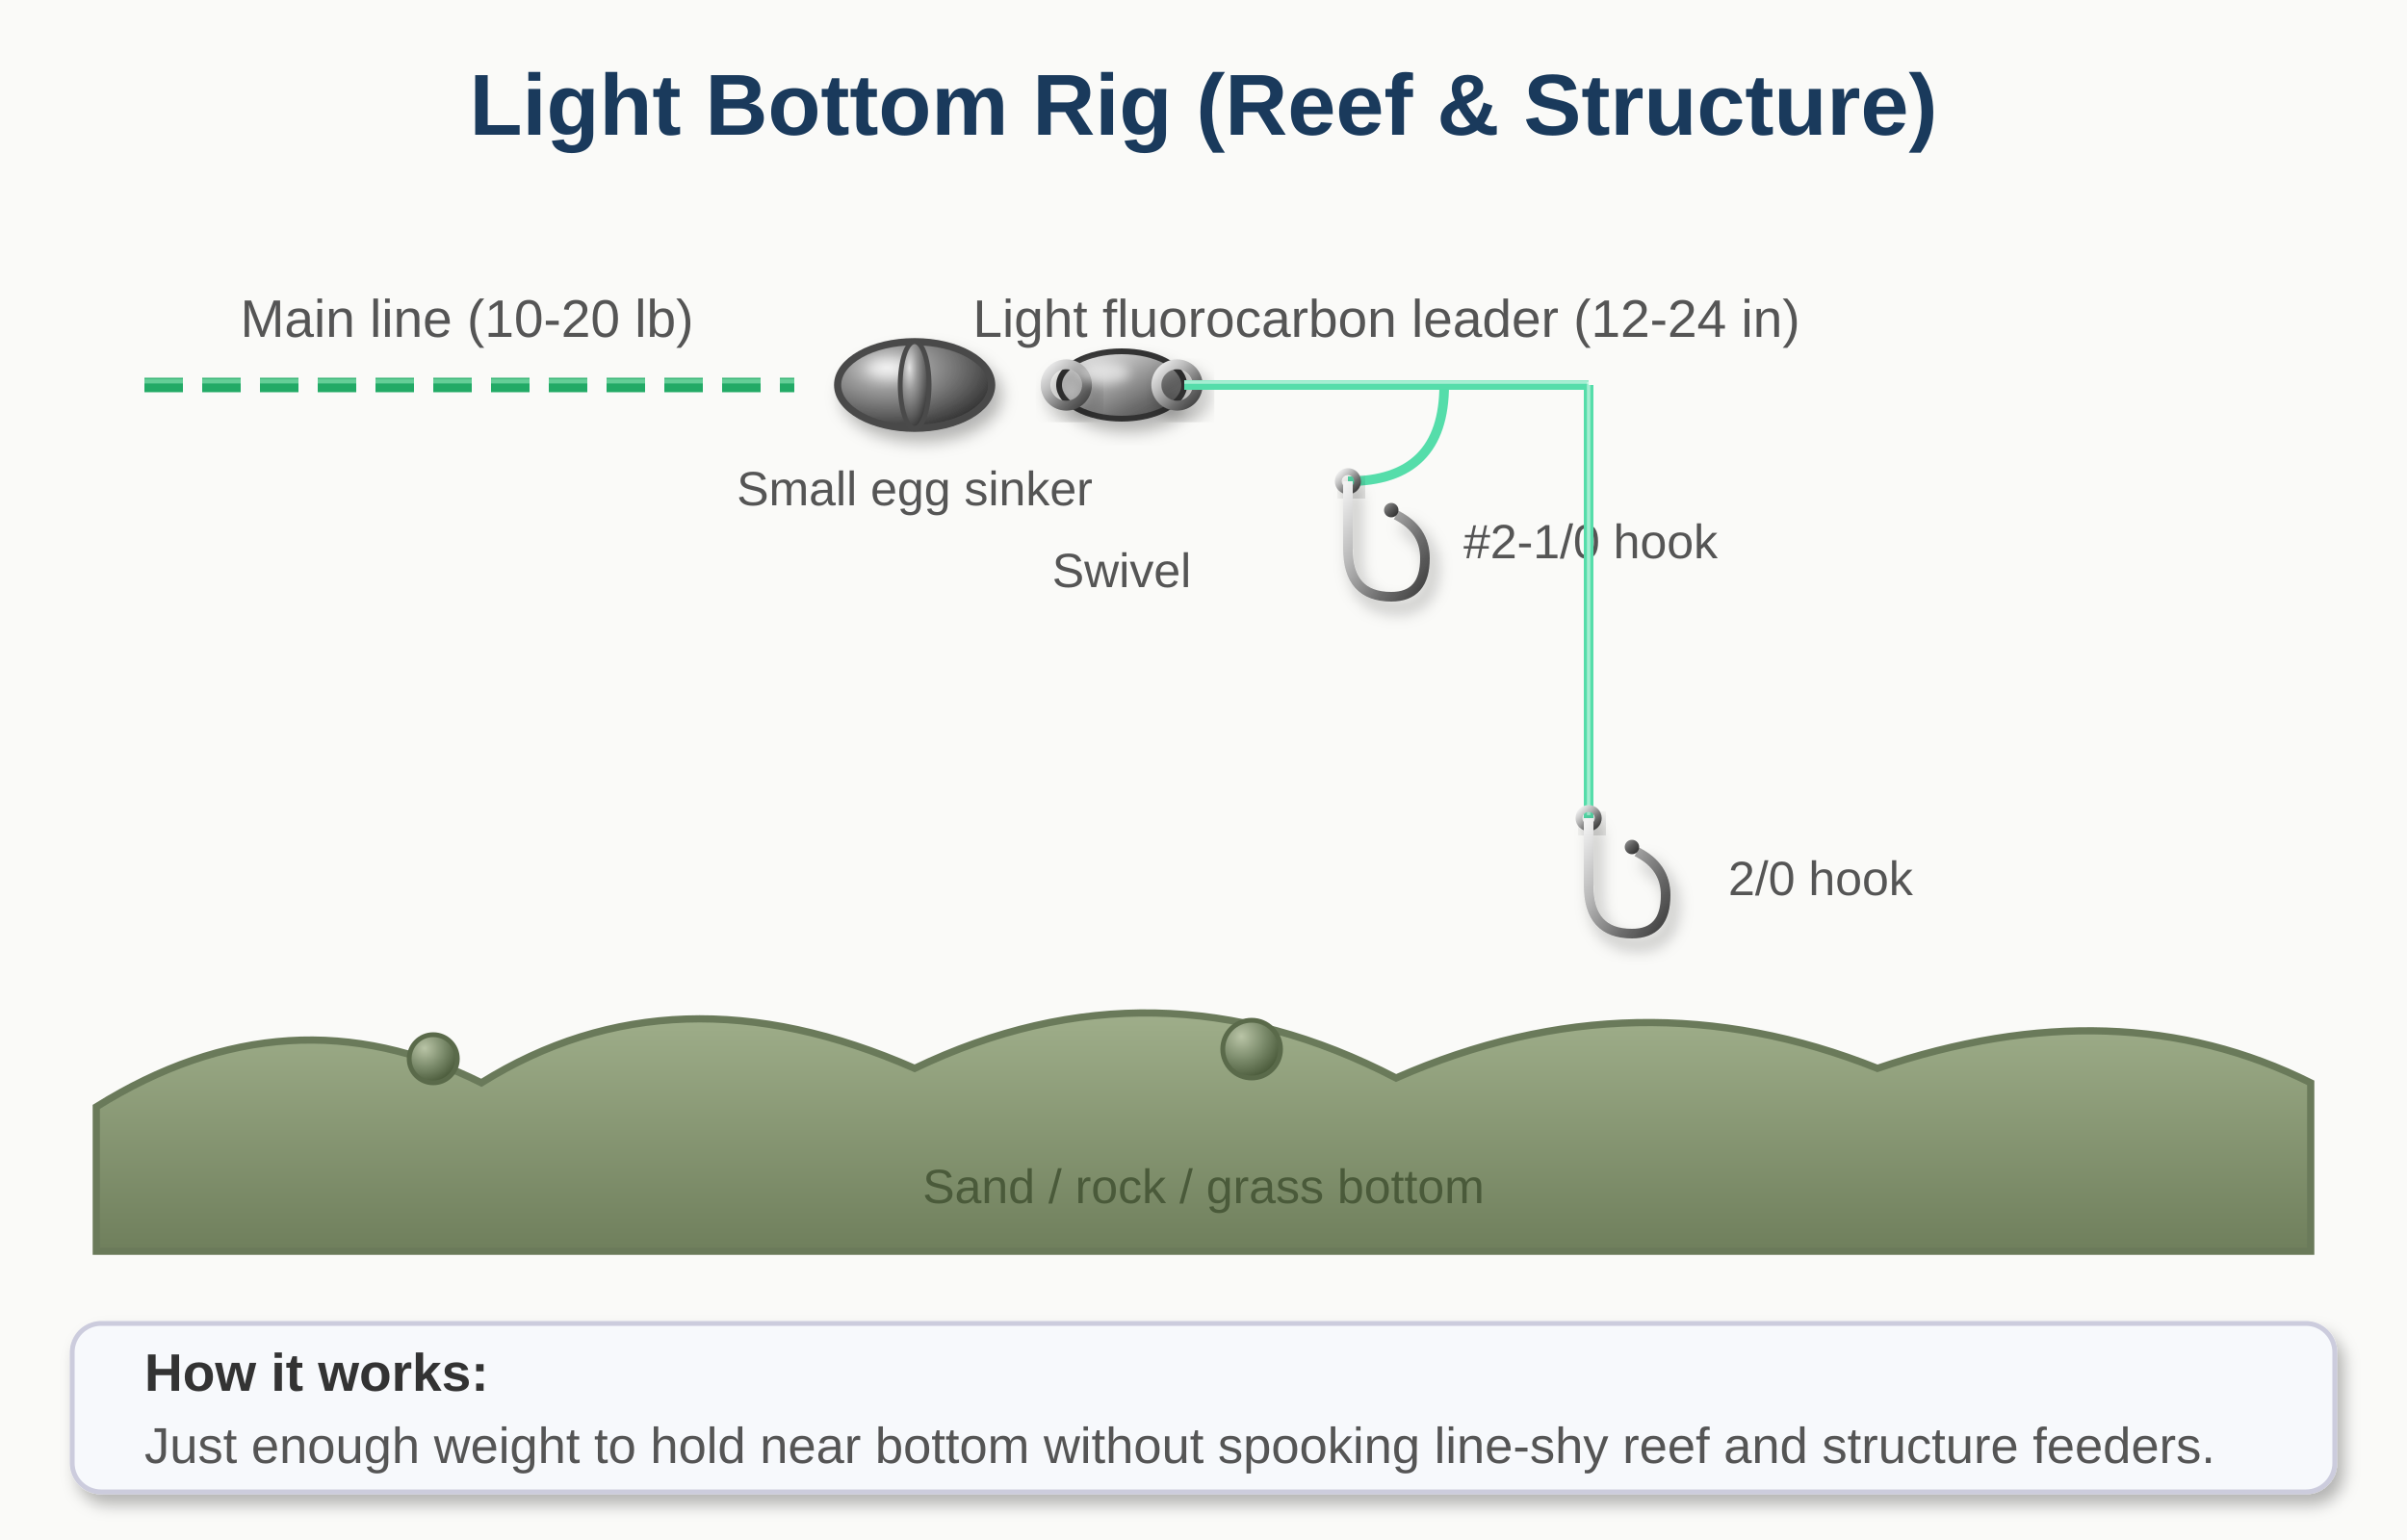
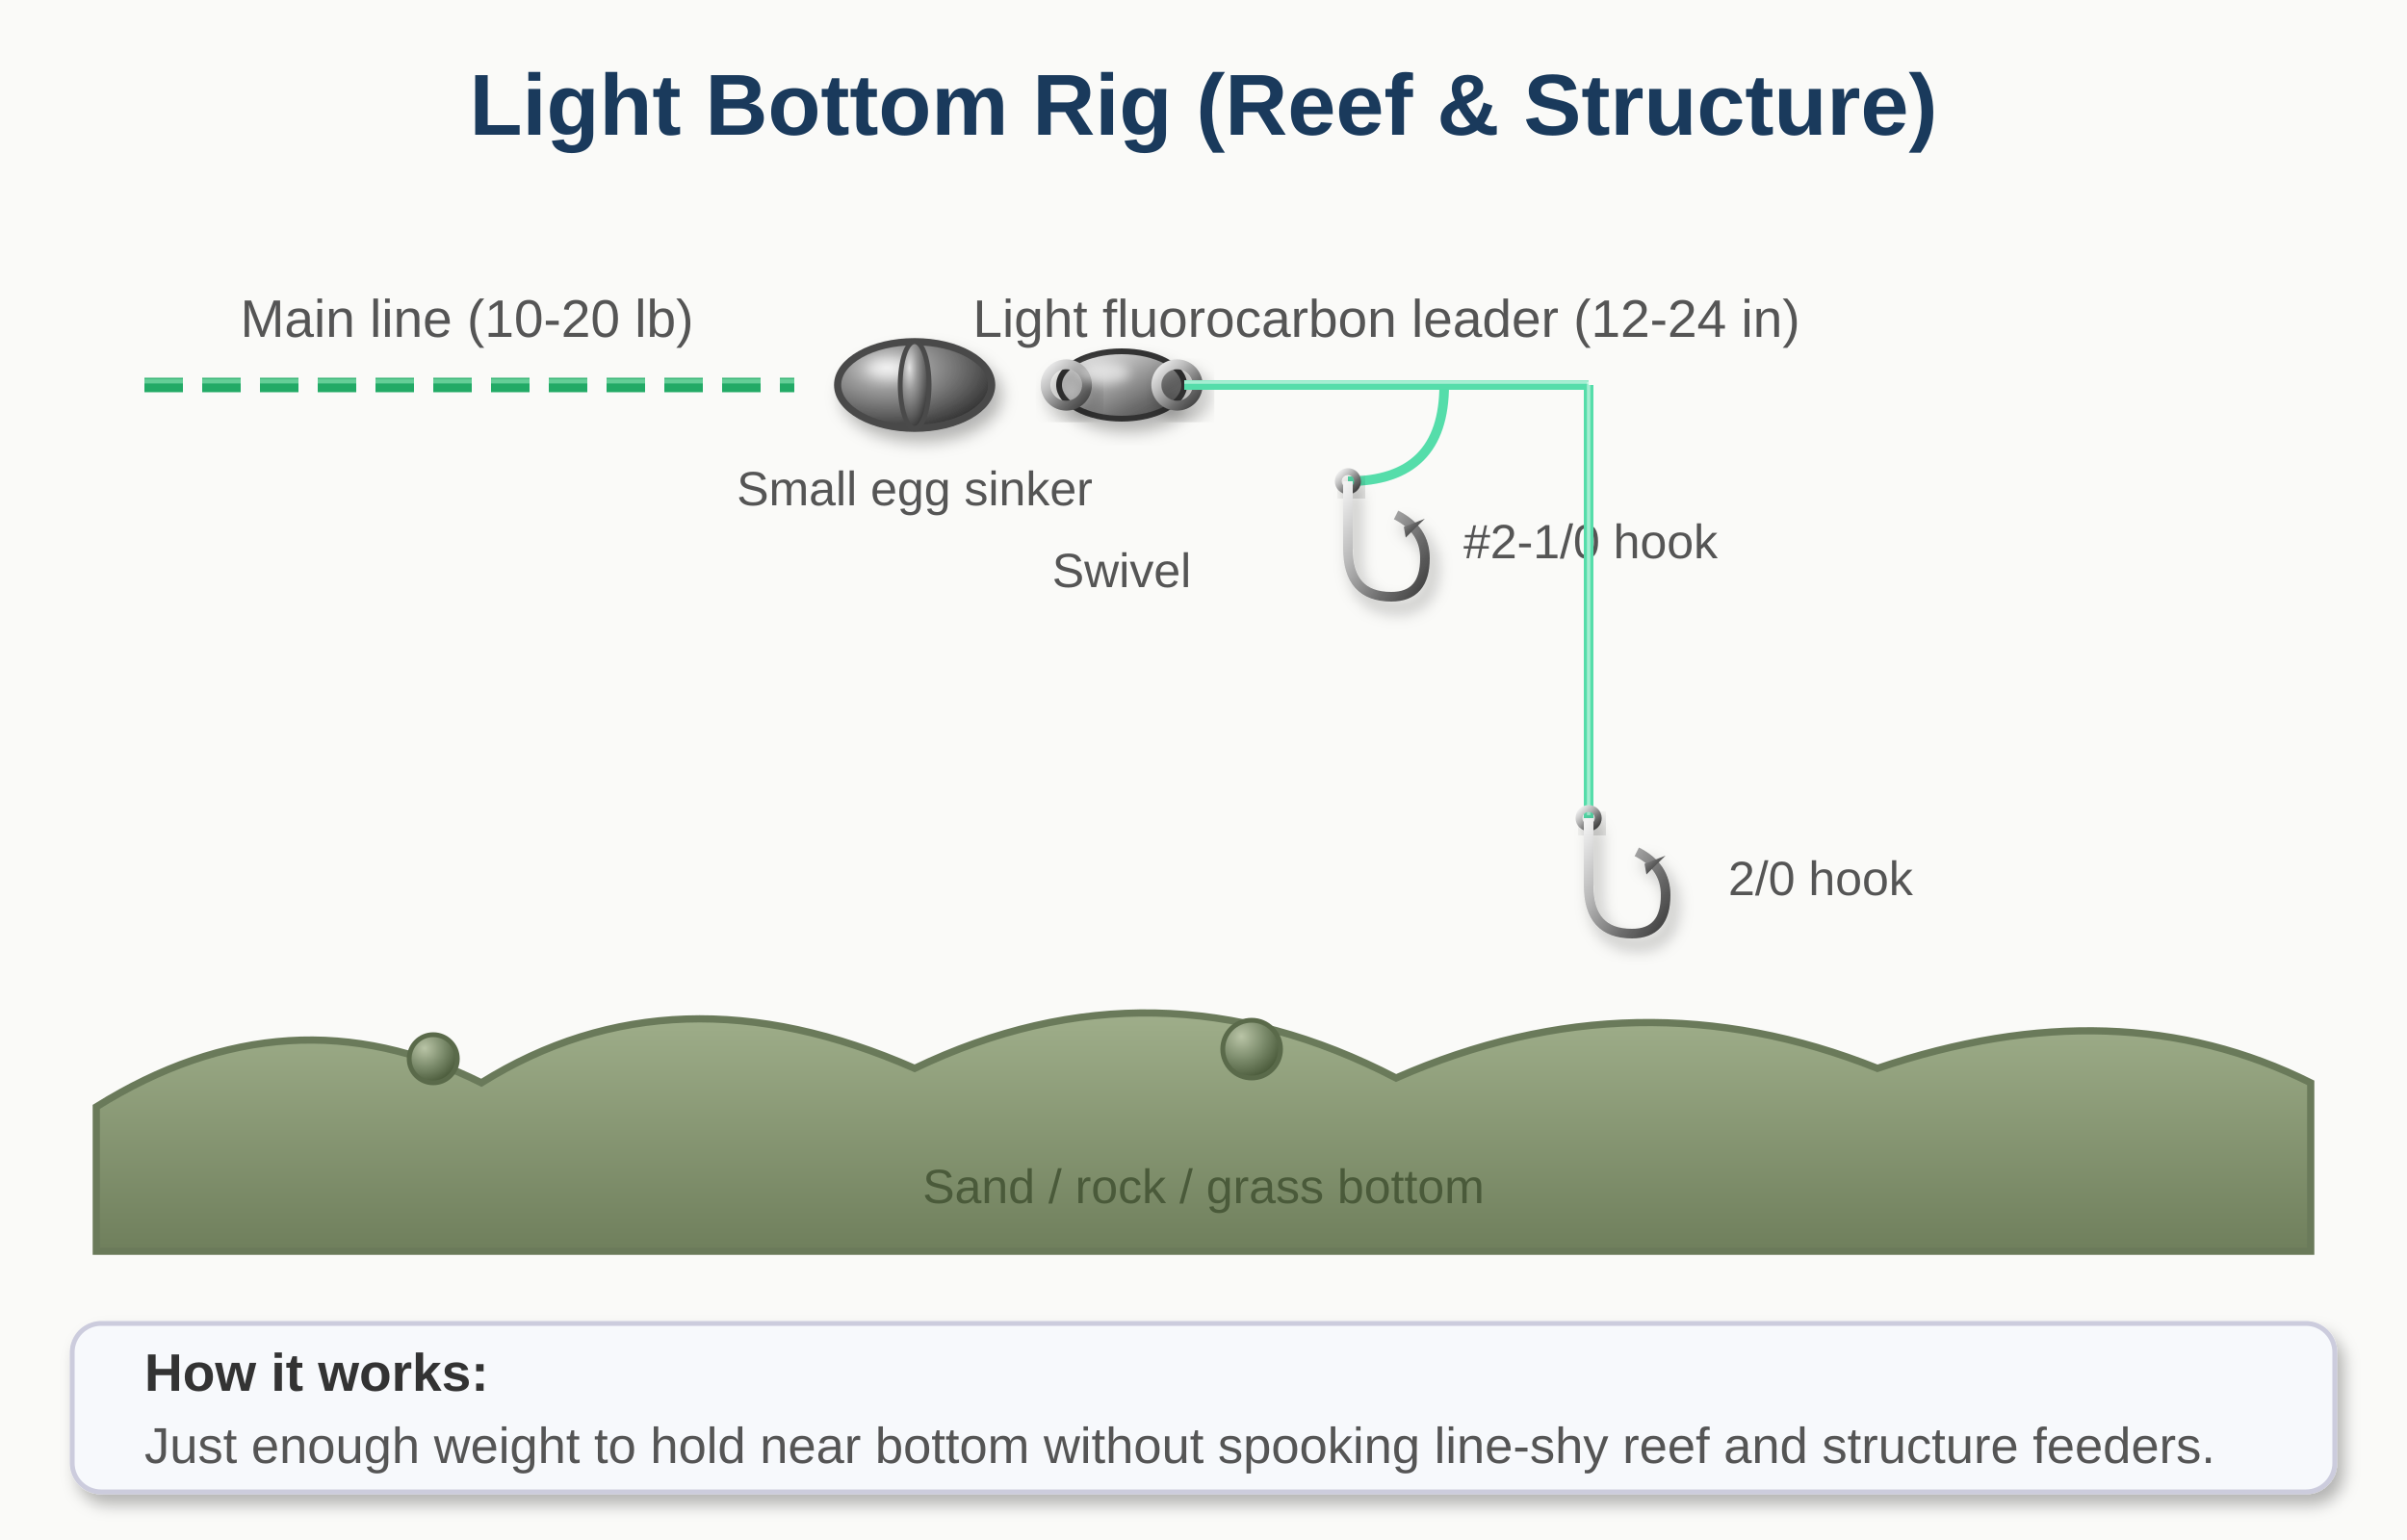
<svg xmlns="http://www.w3.org/2000/svg" viewBox="0 0 500 320" font-family="Arial, sans-serif">
  <rect x="0" y="0" width="500" height="320" fill="#FAFAF8" />
  <defs>
    <linearGradient id="seafloorGrad" x1="0%" y1="0%" x2="0%" y2="100%">
      <stop offset="0%" stop-color="#9fae8a" />
      <stop offset="100%" stop-color="#6f7f5c" />
    </linearGradient>
    <radialGradient id="pebbleGrad" cx="32%" cy="28%" r="75%">
      <stop offset="0%" stop-color="#b9c4a6" />
      <stop offset="55%" stop-color="#7a8a6a" />
      <stop offset="100%" stop-color="#4a5a3a" />
    </radialGradient>
    <radialGradient id="baitGrad" cx="35%" cy="30%" r="75%">
      <stop offset="0%" stop-color="#ffe4c4" />
      <stop offset="45%" stop-color="#e8b48a" />
      <stop offset="100%" stop-color="#b5794a" />
    </radialGradient>
    <filter id="glossBlur" x="-60%" y="-60%" width="220%" height="220%">
      <feGaussianBlur stdDeviation="1.1" />
    </filter>
  </defs>
  <defs>
    <linearGradient id="steelGrad" x1="0%" y1="0%" x2="100%" y2="100%">
      <stop offset="0%" stop-color="#f2f2f2" />
      <stop offset="35%" stop-color="#b8b8b8" />
      <stop offset="70%" stop-color="#6e6e6e" />
      <stop offset="100%" stop-color="#3d3d3d" />
    </linearGradient>
    <linearGradient id="steelGradDark" x1="0%" y1="0%" x2="100%" y2="100%">
      <stop offset="0%" stop-color="#9a9a9a" />
      <stop offset="45%" stop-color="#5c5c5c" />
      <stop offset="100%" stop-color="#242424" />
    </linearGradient>
    <radialGradient id="leadGrad" cx="32%" cy="30%" r="75%">
      <stop offset="0%" stop-color="#e2e2e2" />
      <stop offset="35%" stop-color="#9a9a9a" />
      <stop offset="75%" stop-color="#5c5c5c" />
      <stop offset="100%" stop-color="#333333" />
    </radialGradient>
    <filter id="softShadow" x="-40%" y="-40%" width="180%" height="180%">
      <feDropShadow dx="1.4" dy="2.2" stdDeviation="1.6" flood-color="#000000" flood-opacity="0.28" />
    </filter>
  </defs>
  <text x="250" y="28" text-anchor="middle" font-size="18" font-weight="bold" fill="#1a3a5c">Light Bottom Rig (Reef &amp; Structure)</text>
  <line x1="30" y1="80" x2="165" y2="80" stroke="#2a6" stroke-width="3" stroke-dasharray="8,4" />
  <line x1="30" y1="79.2" x2="165" y2="79.2" stroke="#8fe6b8" stroke-width="0.96" stroke-dasharray="8,4" opacity="0.6" />
  <text x="97" y="70" text-anchor="middle" font-size="11" fill="#555">Main line (10-20 lb)</text>
  <ellipse cx="190" cy="80" rx="16" ry="9" fill="url(#leadGrad)" stroke="#4a4a4a" stroke-width="1.5" filter="url(#softShadow)" />
  <ellipse cx="184.9" cy="76.6" rx="4.8" ry="2.0" fill="#ffffff" opacity="0.5" filter="url(#glossBlur)" />
  <ellipse cx="190" cy="80" rx="3" ry="9" fill="url(#leadGrad)" stroke="#4a4a4a" stroke-width="1" />
  <text x="190" y="105" text-anchor="middle" font-size="10" fill="#555">Small egg sinker</text>
  <ellipse cx="233.0" cy="80.0" rx="13.0" ry="7.0" fill="url(#steelGrad)" stroke="#333333" stroke-width="1.2" filter="url(#softShadow)" />
  <circle cx="221.5" cy="80.0" r="4.3" fill="none" stroke="url(#steelGrad)" stroke-width="2.06" filter="url(#softShadow)" />
  <circle cx="244.5" cy="80.0" r="4.3" fill="none" stroke="url(#steelGrad)" stroke-width="2.06" filter="url(#softShadow)" />
  <ellipse cx="229.4" cy="77.5" rx="5.2" ry="2.2" fill="#ffffff" opacity="0.55" filter="url(#glossBlur)" />
  <text x="233" y="122" text-anchor="middle" font-size="10" fill="#555">Swivel</text>
  <line x1="246" y1="80" x2="330" y2="80" stroke="#5da" stroke-width="2" />
  <line x1="246" y1="79.4" x2="330" y2="79.4" stroke="#e8fbf3" stroke-width="0.70" opacity="0.55" />
  <text x="288" y="70" text-anchor="middle" font-size="11" fill="#555">Light fluorocarbon leader (12-24 in)</text>
  <path d="M300 80 Q300 100 280 100" fill="none" stroke="#5da" stroke-width="2" />
  <g transform="translate(274, 100)">
    <circle cx="6" cy="0" r="2.0" fill="none" stroke="url(#steelGrad)" stroke-width="1.44" filter="url(#softShadow)" />
    <path d="M6 0 L6 14 Q6 24 15 24 Q22 24 22 16 Q22 10 16 7" fill="none" stroke="url(#steelGrad)" stroke-width="2" filter="url(#softShadow)" />
-     <circle cx="15" cy="6" r="1.5" fill="url(#steelGradDark)" />
+     <path d="M17.61 9.48 L21.97 7.80 L18.01 11.70 Z" fill="url(#steelGradDark)" />
    <text x="30" y="16" font-size="10" fill="#555">#2-1/0 hook</text>
  </g>
  <line x1="330" y1="80" x2="330" y2="170" stroke="#5da" stroke-width="2" />
  <line x1="330" y1="79.4" x2="330" y2="169.4" stroke="#e8fbf3" stroke-width="0.70" opacity="0.55" />
  <g transform="translate(324, 170)">
    <circle cx="6" cy="0" r="2.0" fill="none" stroke="url(#steelGrad)" stroke-width="1.44" filter="url(#softShadow)" />
    <path d="M6 0 L6 14 Q6 24 15 24 Q22 24 22 16 Q22 10 16 7" fill="none" stroke="url(#steelGrad)" stroke-width="2" filter="url(#softShadow)" />
-     <circle cx="15" cy="6" r="1.5" fill="url(#steelGradDark)" />
+     <path d="M17.61 9.48 L21.97 7.80 L18.01 11.70 Z" fill="url(#steelGradDark)" />
    <text x="35" y="16" font-size="10" fill="#555">2/0 hook</text>
  </g>
  <path d="M20 230 Q60 205 100 225 Q140 200 190 222 Q240 198 290 224 Q340 202 390 222 Q440 205 480 225 L480 260 L20 260 Z" fill="url(#seafloorGrad)" stroke="#6a7a5a" stroke-width="1.5" />
  <circle cx="90" cy="220" r="5" fill="url(#pebbleGrad)" stroke="#5a6a4a" stroke-width="1" />
  <circle cx="260" cy="218" r="6" fill="url(#pebbleGrad)" stroke="#5a6a4a" stroke-width="1" />
  <text x="250" y="250" text-anchor="middle" font-size="10" fill="#4a5a3a">Sand / rock / grass bottom</text>
  <rect x="15" y="275" width="470" height="35" rx="6" fill="#f7f9fc" stroke="#ccd" stroke-width="1" filter="url(#softShadow)" />
  <text x="30" y="289" font-size="11" fill="#333" font-weight="bold">How it works:</text>
  <text x="30" y="304" font-size="10.5" fill="#555">Just enough weight to hold near bottom without spooking line-shy reef and structure feeders.</text>
</svg>
